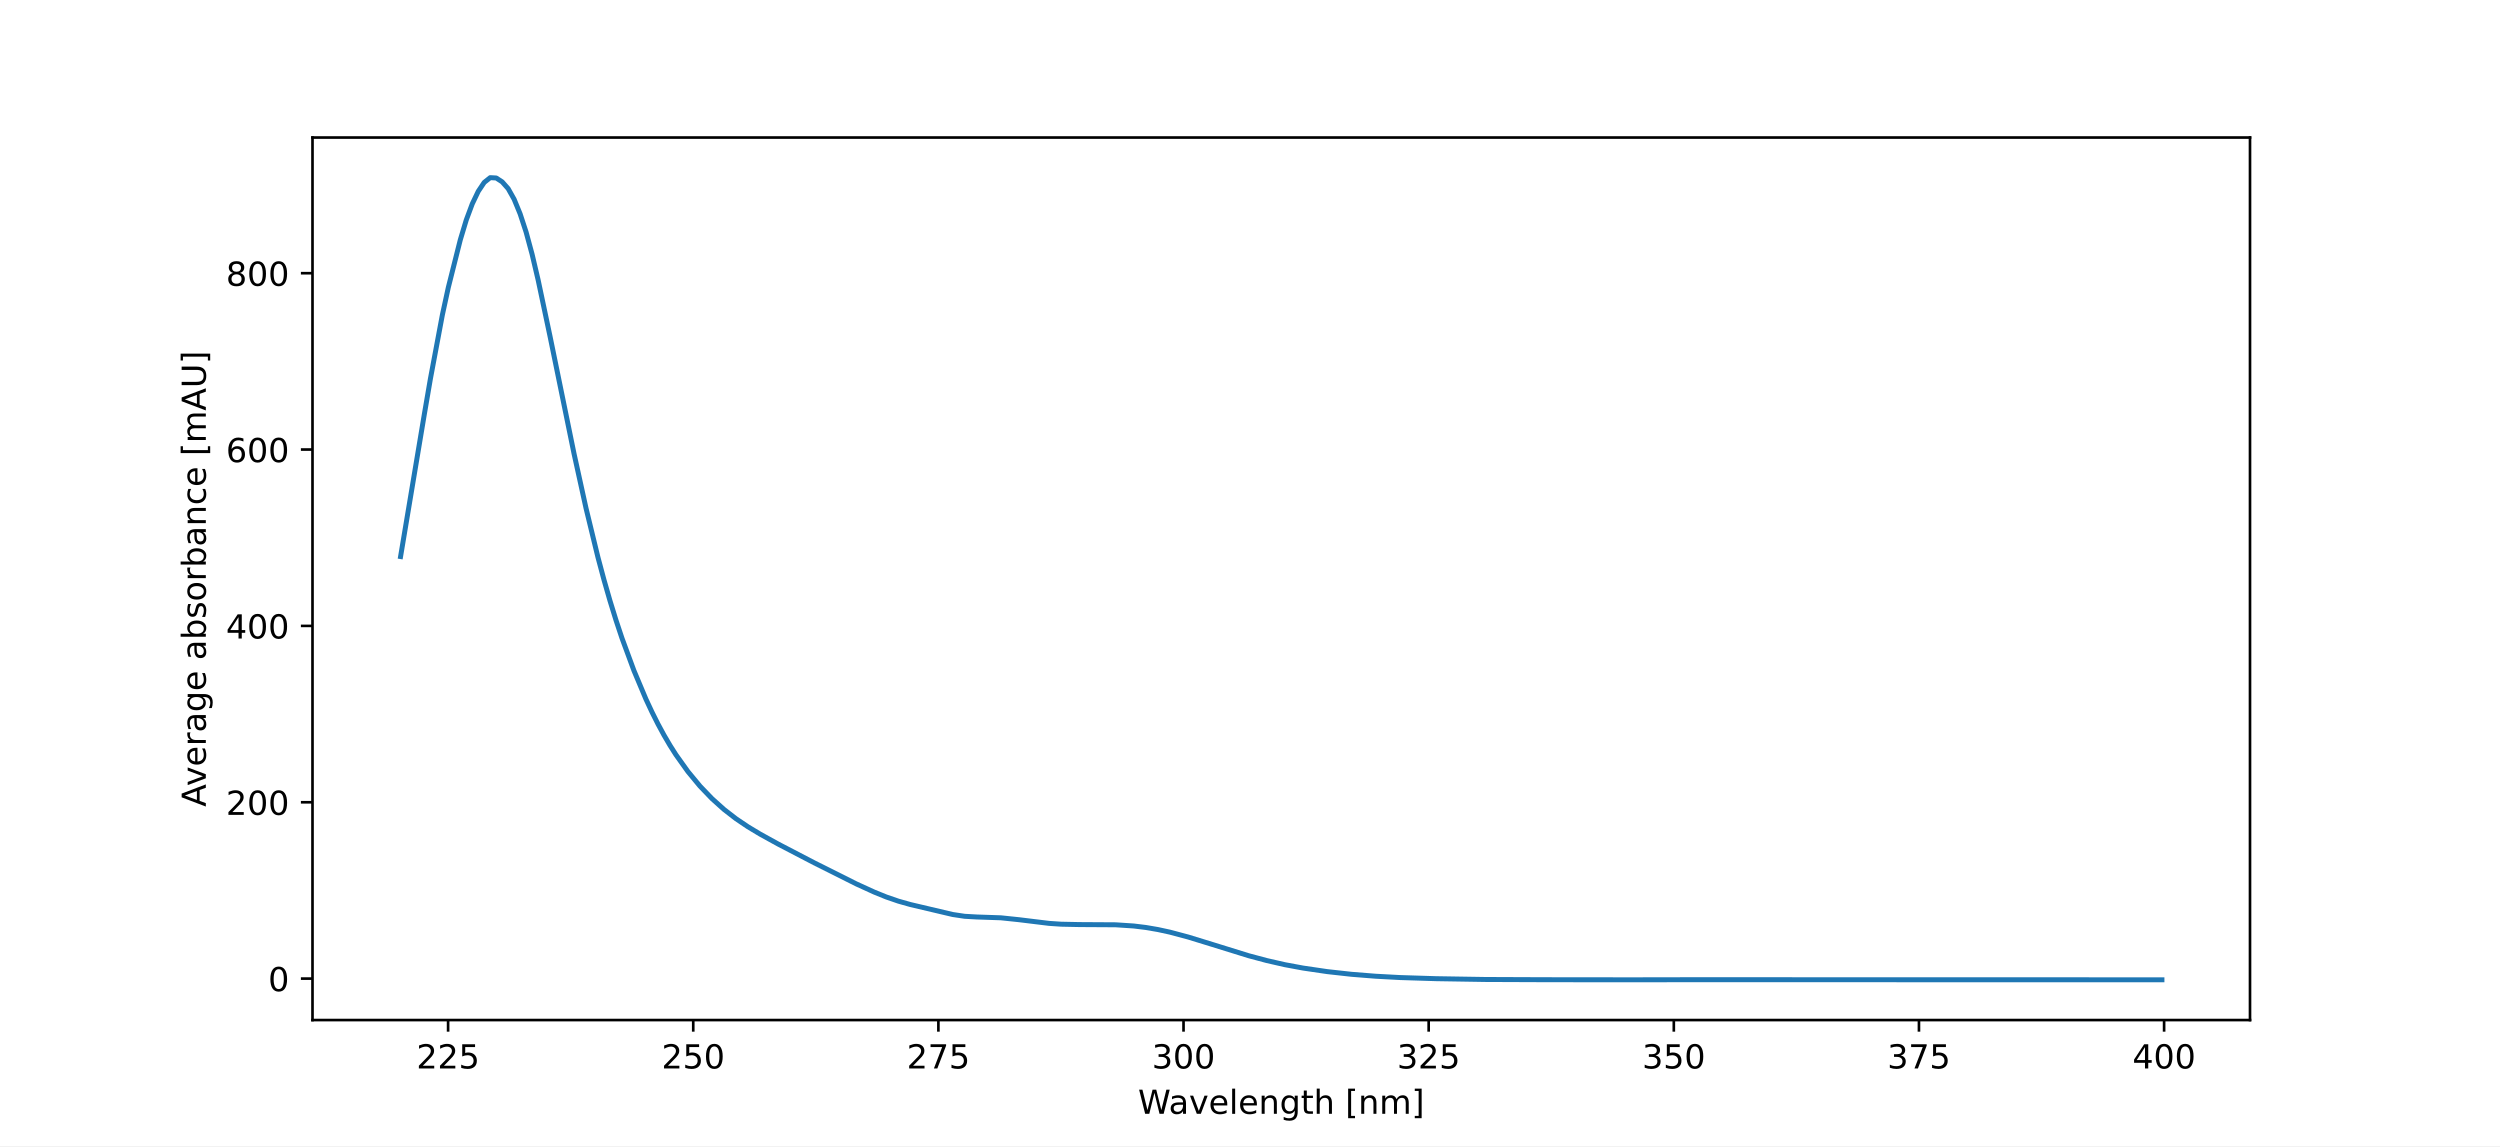
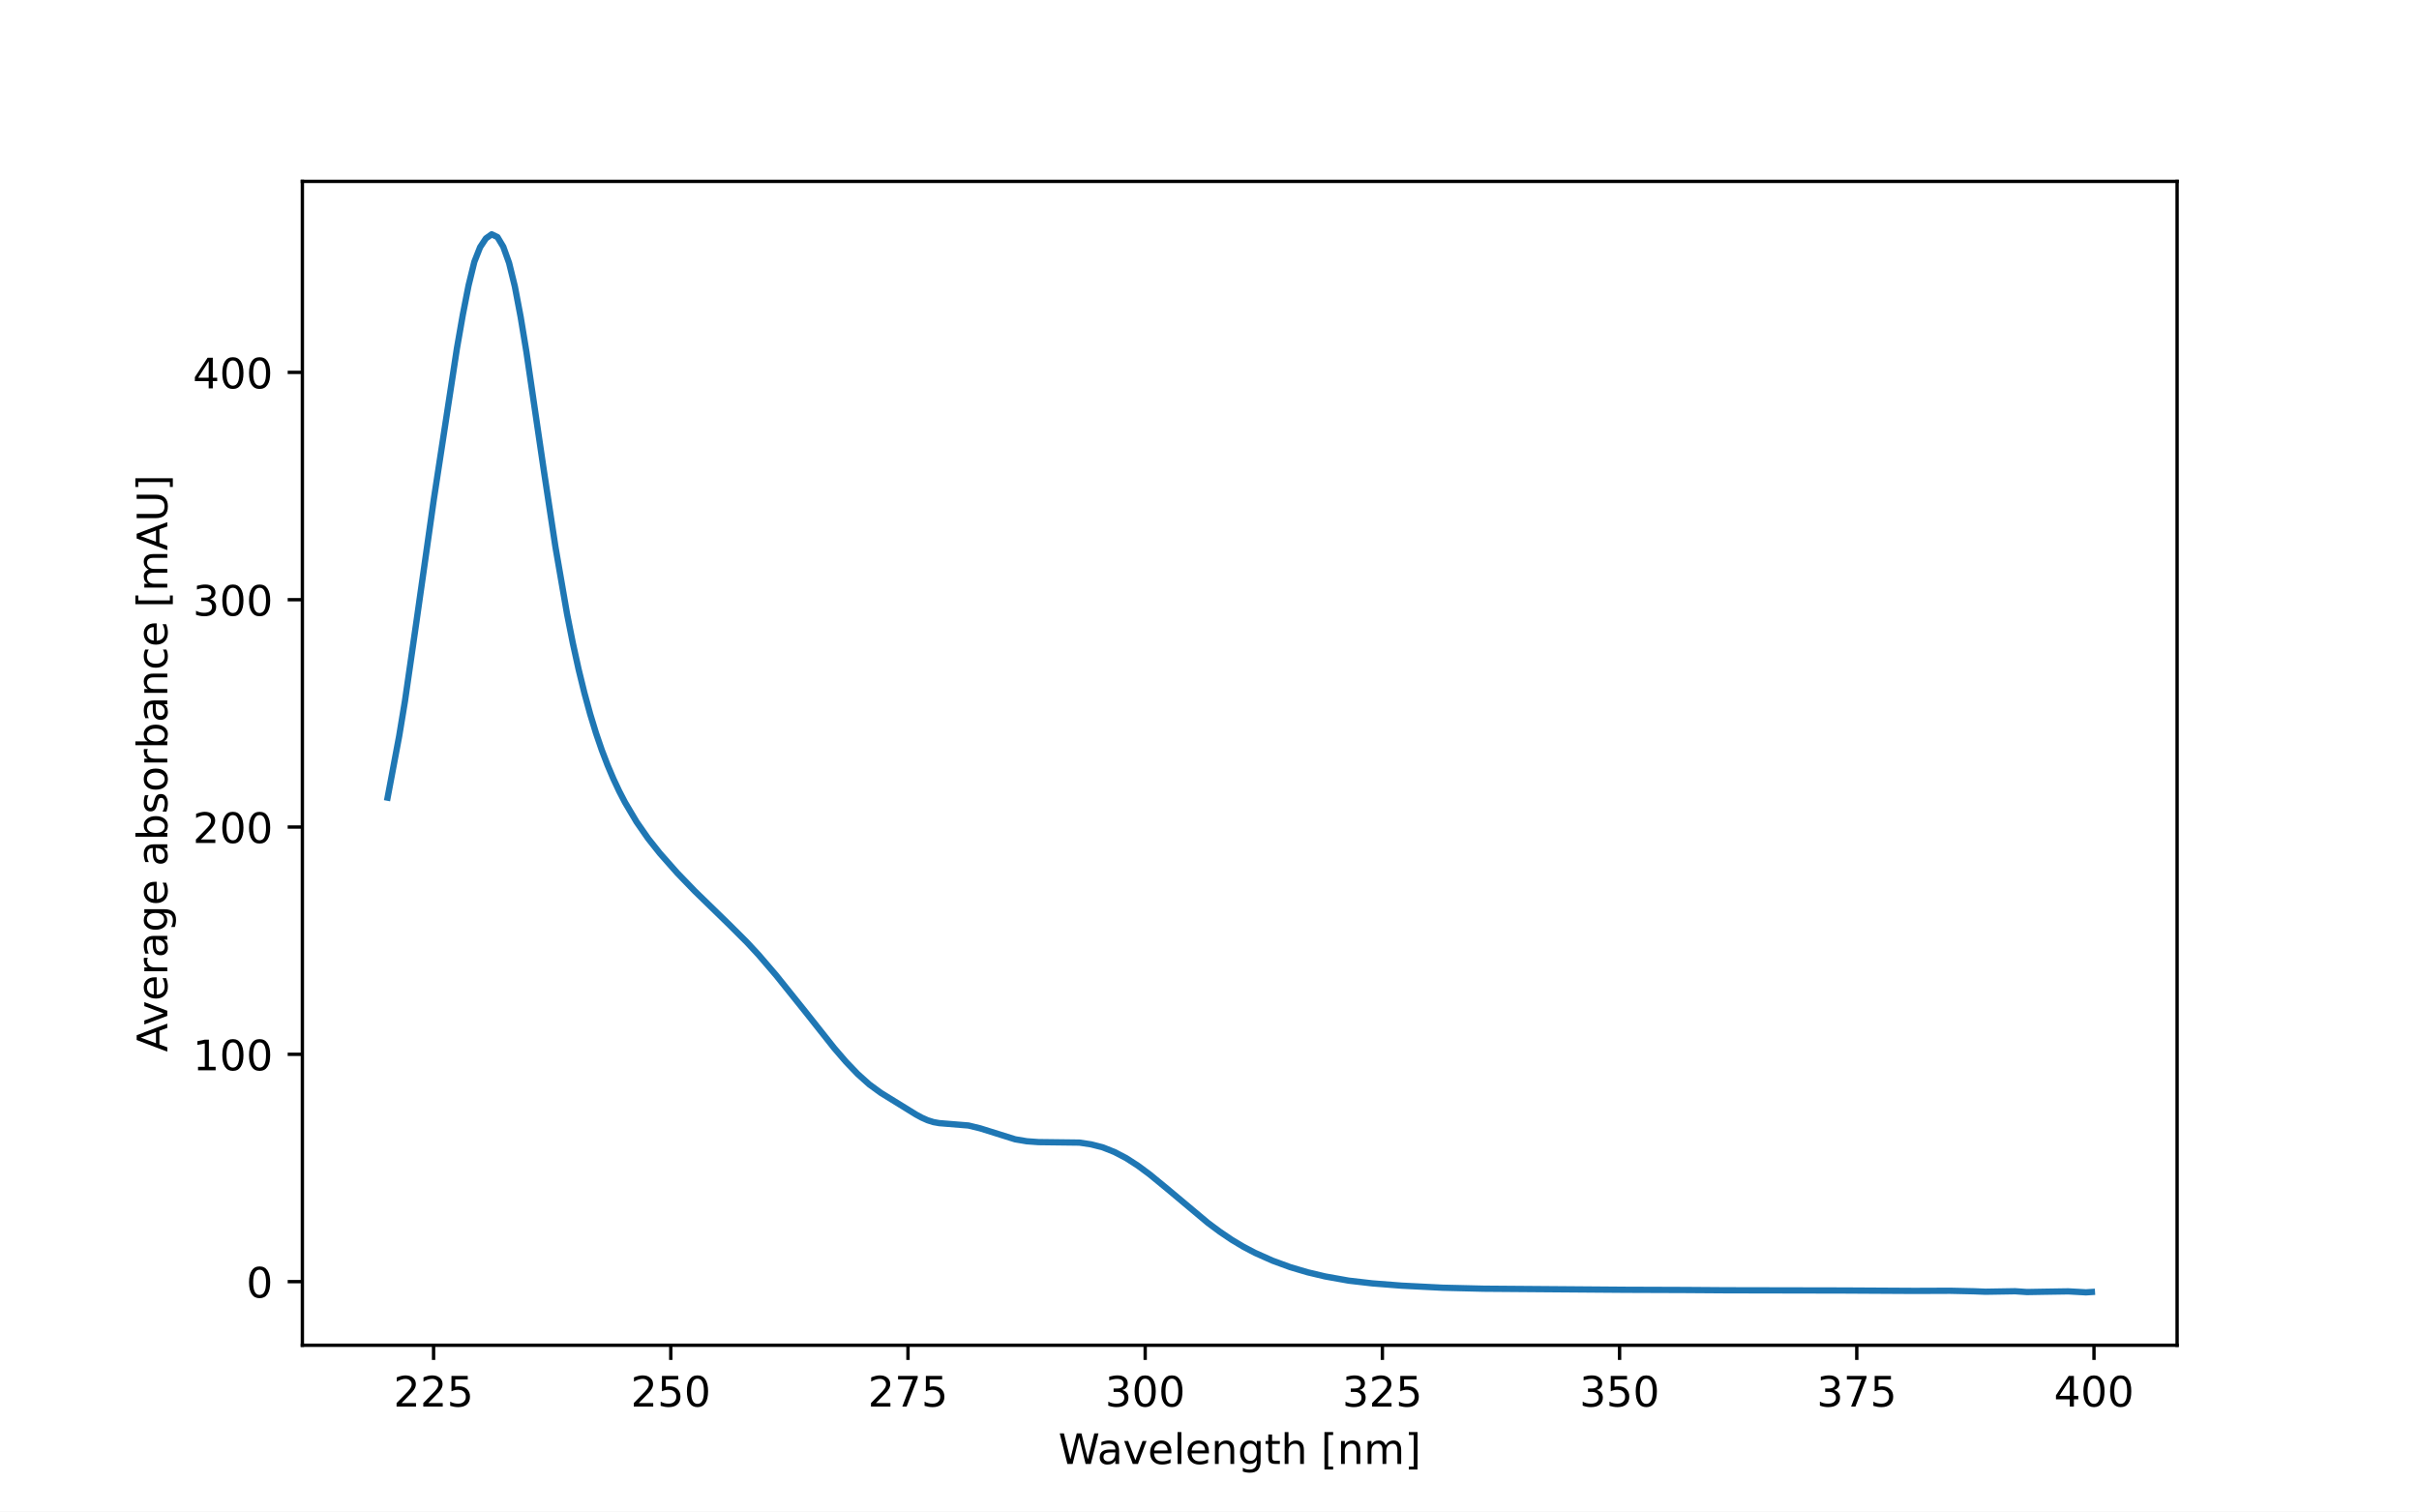
- <svg xmlns="http://www.w3.org/2000/svg" xmlns:xlink="http://www.w3.org/1999/xlink" width="753.84pt" height="345.6pt" viewBox="0 0 753.84 345.6" version="1.1">
+ <svg xmlns="http://www.w3.org/2000/svg" xmlns:xlink="http://www.w3.org/1999/xlink" width="576pt" height="360pt" viewBox="0 0 576 360" version="1.1">
  <defs>
    <style type="text/css">*{stroke-linejoin: round; stroke-linecap: butt}</style>
  </defs>
  <g id="figure_1">
    <g id="patch_1">
-       <path d="M 0 345.6  L 753.84 345.6  L 753.84 0  L 0 0  z " style="fill: #ffffff" />
+       <path d="M 0 360  L 576 360  L 576 0  L 0 0  z " style="fill: #ffffff" />
    </g>
    <g id="axes_1">
      <g id="patch_2">
-         <path d="M 94.23 307.584  L 678.456 307.584  L 678.456 41.472  L 94.23 41.472  z " style="fill: #ffffff" />
+         <path d="M 72 320.4  L 518.4 320.4  L 518.4 43.2  L 72 43.2  z " style="fill: #ffffff" />
      </g>
      <g id="matplotlib.axis_1">
        <g id="xtick_1">
          <g id="line2d_1">
            <defs>
-               <path id="m4ff0fd328b" d="M 0 0  L 0 3.5  " style="stroke: #000000; stroke-width: 0.8" />
+               <path id="m090e28503d" d="M 0 0  L 0 3.5  " style="stroke: #000000; stroke-width: 0.8" />
            </defs>
            <g>
-               <use xlink:href="#m4ff0fd328b" x="135.117" y="307.584" style="stroke: #000000; stroke-width: 0.8" />
+               <use xlink:href="#m090e28503d" x="103.241" y="320.4" style="stroke: #000000; stroke-width: 0.8" />
            </g>
          </g>
          <g id="text_1">
-             <g transform="translate(125.5735 322.1824) scale(0.1 -0.1)">
+             <g transform="translate(93.69772 334.9984) scale(0.1 -0.1)">
              <defs>
                <path id="DejaVuSans-32" d="M 1228 531  L 3431 531  L 3431 0  L 469 0  L 469 531  Q 828 903 1448 1529  Q 2069 2156 2228 2338  Q 2531 2678 2651 2914  Q 2772 3150 2772 3378  Q 2772 3750 2511 3984  Q 2250 4219 1831 4219  Q 1534 4219 1204 4116  Q 875 4013 500 3803  L 500 4441  Q 881 4594 1212 4672  Q 1544 4750 1819 4750  Q 2544 4750 2975 4387  Q 3406 4025 3406 3419  Q 3406 3131 3298 2873  Q 3191 2616 2906 2266  Q 2828 2175 2409 1742  Q 1991 1309 1228 531  z " transform="scale(0.015625)" />
                <path id="DejaVuSans-35" d="M 691 4666  L 3169 4666  L 3169 4134  L 1269 4134  L 1269 2991  Q 1406 3038 1543 3061  Q 1681 3084 1819 3084  Q 2600 3084 3056 2656  Q 3513 2228 3513 1497  Q 3513 744 3044 326  Q 2575 -91 1722 -91  Q 1428 -91 1123 -41  Q 819 9 494 109  L 494 744  Q 775 591 1075 516  Q 1375 441 1709 441  Q 2250 441 2565 725  Q 2881 1009 2881 1497  Q 2881 1984 2565 2268  Q 2250 2553 1709 2553  Q 1456 2553 1204 2497  Q 953 2441 691 2322  L 691 4666  z " transform="scale(0.015625)" />
              </defs>
              <use xlink:href="#DejaVuSans-32" />
              <use xlink:href="#DejaVuSans-32" x="63.623" />
              <use xlink:href="#DejaVuSans-35" x="127.246" />
            </g>
          </g>
        </g>
        <g id="xtick_2">
          <g id="line2d_2">
            <g>
-               <use xlink:href="#m4ff0fd328b" x="209.037" y="307.584" style="stroke: #000000; stroke-width: 0.8" />
+               <use xlink:href="#m090e28503d" x="159.723" y="320.4" style="stroke: #000000; stroke-width: 0.8" />
            </g>
          </g>
          <g id="text_2">
-             <g transform="translate(199.4932 322.1824) scale(0.1 -0.1)">
+             <g transform="translate(150.1789 334.9984) scale(0.1 -0.1)">
              <defs>
                <path id="DejaVuSans-30" d="M 2034 4250  Q 1547 4250 1301 3770  Q 1056 3291 1056 2328  Q 1056 1369 1301 889  Q 1547 409 2034 409  Q 2525 409 2770 889  Q 3016 1369 3016 2328  Q 3016 3291 2770 3770  Q 2525 4250 2034 4250  z M 2034 4750  Q 2819 4750 3233 4129  Q 3647 3509 3647 2328  Q 3647 1150 3233 529  Q 2819 -91 2034 -91  Q 1250 -91 836 529  Q 422 1150 422 2328  Q 422 3509 836 4129  Q 1250 4750 2034 4750  z " transform="scale(0.015625)" />
              </defs>
              <use xlink:href="#DejaVuSans-32" />
              <use xlink:href="#DejaVuSans-35" x="63.623" />
              <use xlink:href="#DejaVuSans-30" x="127.246" />
            </g>
          </g>
        </g>
        <g id="xtick_3">
          <g id="line2d_3">
            <g>
-               <use xlink:href="#m4ff0fd328b" x="282.957" y="307.584" style="stroke: #000000; stroke-width: 0.8" />
+               <use xlink:href="#m090e28503d" x="216.204" y="320.4" style="stroke: #000000; stroke-width: 0.8" />
            </g>
          </g>
          <g id="text_3">
-             <g transform="translate(273.4129 322.1824) scale(0.1 -0.1)">
+             <g transform="translate(206.66 334.9984) scale(0.1 -0.1)">
              <defs>
                <path id="DejaVuSans-37" d="M 525 4666  L 3525 4666  L 3525 4397  L 1831 0  L 1172 0  L 2766 4134  L 525 4134  L 525 4666  z " transform="scale(0.015625)" />
              </defs>
              <use xlink:href="#DejaVuSans-32" />
              <use xlink:href="#DejaVuSans-37" x="63.623" />
              <use xlink:href="#DejaVuSans-35" x="127.246" />
            </g>
          </g>
        </g>
        <g id="xtick_4">
          <g id="line2d_4">
            <g>
-               <use xlink:href="#m4ff0fd328b" x="356.876" y="307.584" style="stroke: #000000; stroke-width: 0.8" />
+               <use xlink:href="#m090e28503d" x="272.685" y="320.4" style="stroke: #000000; stroke-width: 0.8" />
            </g>
          </g>
          <g id="text_4">
-             <g transform="translate(347.3326 322.1824) scale(0.1 -0.1)">
+             <g transform="translate(263.1412 334.9984) scale(0.1 -0.1)">
              <defs>
                <path id="DejaVuSans-33" d="M 2597 2516  Q 3050 2419 3304 2112  Q 3559 1806 3559 1356  Q 3559 666 3084 287  Q 2609 -91 1734 -91  Q 1441 -91 1130 -33  Q 819 25 488 141  L 488 750  Q 750 597 1062 519  Q 1375 441 1716 441  Q 2309 441 2620 675  Q 2931 909 2931 1356  Q 2931 1769 2642 2001  Q 2353 2234 1838 2234  L 1294 2234  L 1294 2753  L 1863 2753  Q 2328 2753 2575 2939  Q 2822 3125 2822 3475  Q 2822 3834 2567 4026  Q 2313 4219 1838 4219  Q 1578 4219 1281 4162  Q 984 4106 628 3988  L 628 4550  Q 988 4650 1302 4700  Q 1616 4750 1894 4750  Q 2613 4750 3031 4423  Q 3450 4097 3450 3541  Q 3450 3153 3228 2886  Q 3006 2619 2597 2516  z " transform="scale(0.015625)" />
              </defs>
              <use xlink:href="#DejaVuSans-33" />
              <use xlink:href="#DejaVuSans-30" x="63.623" />
              <use xlink:href="#DejaVuSans-30" x="127.246" />
            </g>
          </g>
        </g>
        <g id="xtick_5">
          <g id="line2d_5">
            <g>
-               <use xlink:href="#m4ff0fd328b" x="430.796" y="307.584" style="stroke: #000000; stroke-width: 0.8" />
+               <use xlink:href="#m090e28503d" x="329.166" y="320.4" style="stroke: #000000; stroke-width: 0.8" />
            </g>
          </g>
          <g id="text_5">
-             <g transform="translate(421.2523 322.1824) scale(0.1 -0.1)">
+             <g transform="translate(319.6223 334.9984) scale(0.1 -0.1)">
              <use xlink:href="#DejaVuSans-33" />
              <use xlink:href="#DejaVuSans-32" x="63.623" />
              <use xlink:href="#DejaVuSans-35" x="127.246" />
            </g>
          </g>
        </g>
        <g id="xtick_6">
          <g id="line2d_6">
            <g>
-               <use xlink:href="#m4ff0fd328b" x="504.716" y="307.584" style="stroke: #000000; stroke-width: 0.8" />
+               <use xlink:href="#m090e28503d" x="385.647" y="320.4" style="stroke: #000000; stroke-width: 0.8" />
            </g>
          </g>
          <g id="text_6">
-             <g transform="translate(495.172 322.1824) scale(0.1 -0.1)">
+             <g transform="translate(376.1035 334.9984) scale(0.1 -0.1)">
              <use xlink:href="#DejaVuSans-33" />
              <use xlink:href="#DejaVuSans-35" x="63.623" />
              <use xlink:href="#DejaVuSans-30" x="127.246" />
            </g>
          </g>
        </g>
        <g id="xtick_7">
          <g id="line2d_7">
            <g>
-               <use xlink:href="#m4ff0fd328b" x="578.635" y="307.584" style="stroke: #000000; stroke-width: 0.8" />
+               <use xlink:href="#m090e28503d" x="442.128" y="320.4" style="stroke: #000000; stroke-width: 0.8" />
            </g>
          </g>
          <g id="text_7">
-             <g transform="translate(569.0917 322.1824) scale(0.1 -0.1)">
+             <g transform="translate(432.5846 334.9984) scale(0.1 -0.1)">
              <use xlink:href="#DejaVuSans-33" />
              <use xlink:href="#DejaVuSans-37" x="63.623" />
              <use xlink:href="#DejaVuSans-35" x="127.246" />
            </g>
          </g>
        </g>
        <g id="xtick_8">
          <g id="line2d_8">
            <g>
-               <use xlink:href="#m4ff0fd328b" x="652.555" y="307.584" style="stroke: #000000; stroke-width: 0.8" />
+               <use xlink:href="#m090e28503d" x="498.61" y="320.4" style="stroke: #000000; stroke-width: 0.8" />
            </g>
          </g>
          <g id="text_8">
-             <g transform="translate(643.0115 322.1824) scale(0.1 -0.1)">
+             <g transform="translate(489.0658 334.9984) scale(0.1 -0.1)">
              <defs>
                <path id="DejaVuSans-34" d="M 2419 4116  L 825 1625  L 2419 1625  L 2419 4116  z M 2253 4666  L 3047 4666  L 3047 1625  L 3713 1625  L 3713 1100  L 3047 1100  L 3047 0  L 2419 0  L 2419 1100  L 313 1100  L 313 1709  L 2253 4666  z " transform="scale(0.015625)" />
              </defs>
              <use xlink:href="#DejaVuSans-34" />
              <use xlink:href="#DejaVuSans-30" x="63.623" />
              <use xlink:href="#DejaVuSans-30" x="127.246" />
            </g>
          </g>
        </g>
        <g id="text_9">
-           <g transform="translate(343.1508 335.8606) scale(0.1 -0.1)">
+           <g transform="translate(252.0078 348.6766) scale(0.1 -0.1)">
            <defs>
              <path id="DejaVuSans-57" d="M 213 4666  L 850 4666  L 1831 722  L 2809 4666  L 3519 4666  L 4500 722  L 5478 4666  L 6119 4666  L 4947 0  L 4153 0  L 3169 4050  L 2175 0  L 1381 0  L 213 4666  z " transform="scale(0.015625)" />
              <path id="DejaVuSans-61" d="M 2194 1759  Q 1497 1759 1228 1600  Q 959 1441 959 1056  Q 959 750 1161 570  Q 1363 391 1709 391  Q 2188 391 2477 730  Q 2766 1069 2766 1631  L 2766 1759  L 2194 1759  z M 3341 1997  L 3341 0  L 2766 0  L 2766 531  Q 2569 213 2275 61  Q 1981 -91 1556 -91  Q 1019 -91 701 211  Q 384 513 384 1019  Q 384 1609 779 1909  Q 1175 2209 1959 2209  L 2766 2209  L 2766 2266  Q 2766 2663 2505 2880  Q 2244 3097 1772 3097  Q 1472 3097 1187 3025  Q 903 2953 641 2809  L 641 3341  Q 956 3463 1253 3523  Q 1550 3584 1831 3584  Q 2591 3584 2966 3190  Q 3341 2797 3341 1997  z " transform="scale(0.015625)" />
              <path id="DejaVuSans-76" d="M 191 3500  L 800 3500  L 1894 563  L 2988 3500  L 3597 3500  L 2284 0  L 1503 0  L 191 3500  z " transform="scale(0.015625)" />
              <path id="DejaVuSans-65" d="M 3597 1894  L 3597 1613  L 953 1613  Q 991 1019 1311 708  Q 1631 397 2203 397  Q 2534 397 2845 478  Q 3156 559 3463 722  L 3463 178  Q 3153 47 2828 -22  Q 2503 -91 2169 -91  Q 1331 -91 842 396  Q 353 884 353 1716  Q 353 2575 817 3079  Q 1281 3584 2069 3584  Q 2775 3584 3186 3129  Q 3597 2675 3597 1894  z M 3022 2063  Q 3016 2534 2758 2815  Q 2500 3097 2075 3097  Q 1594 3097 1305 2825  Q 1016 2553 972 2059  L 3022 2063  z " transform="scale(0.015625)" />
              <path id="DejaVuSans-6c" d="M 603 4863  L 1178 4863  L 1178 0  L 603 0  L 603 4863  z " transform="scale(0.015625)" />
              <path id="DejaVuSans-6e" d="M 3513 2113  L 3513 0  L 2938 0  L 2938 2094  Q 2938 2591 2744 2837  Q 2550 3084 2163 3084  Q 1697 3084 1428 2787  Q 1159 2491 1159 1978  L 1159 0  L 581 0  L 581 3500  L 1159 3500  L 1159 2956  Q 1366 3272 1645 3428  Q 1925 3584 2291 3584  Q 2894 3584 3203 3211  Q 3513 2838 3513 2113  z " transform="scale(0.015625)" />
              <path id="DejaVuSans-67" d="M 2906 1791  Q 2906 2416 2648 2759  Q 2391 3103 1925 3103  Q 1463 3103 1205 2759  Q 947 2416 947 1791  Q 947 1169 1205 825  Q 1463 481 1925 481  Q 2391 481 2648 825  Q 2906 1169 2906 1791  z M 3481 434  Q 3481 -459 3084 -895  Q 2688 -1331 1869 -1331  Q 1566 -1331 1297 -1286  Q 1028 -1241 775 -1147  L 775 -588  Q 1028 -725 1275 -790  Q 1522 -856 1778 -856  Q 2344 -856 2625 -561  Q 2906 -266 2906 331  L 2906 616  Q 2728 306 2450 153  Q 2172 0 1784 0  Q 1141 0 747 490  Q 353 981 353 1791  Q 353 2603 747 3093  Q 1141 3584 1784 3584  Q 2172 3584 2450 3431  Q 2728 3278 2906 2969  L 2906 3500  L 3481 3500  L 3481 434  z " transform="scale(0.015625)" />
              <path id="DejaVuSans-74" d="M 1172 4494  L 1172 3500  L 2356 3500  L 2356 3053  L 1172 3053  L 1172 1153  Q 1172 725 1289 603  Q 1406 481 1766 481  L 2356 481  L 2356 0  L 1766 0  Q 1100 0 847 248  Q 594 497 594 1153  L 594 3053  L 172 3053  L 172 3500  L 594 3500  L 594 4494  L 1172 4494  z " transform="scale(0.015625)" />
              <path id="DejaVuSans-68" d="M 3513 2113  L 3513 0  L 2938 0  L 2938 2094  Q 2938 2591 2744 2837  Q 2550 3084 2163 3084  Q 1697 3084 1428 2787  Q 1159 2491 1159 1978  L 1159 0  L 581 0  L 581 4863  L 1159 4863  L 1159 2956  Q 1366 3272 1645 3428  Q 1925 3584 2291 3584  Q 2894 3584 3203 3211  Q 3513 2838 3513 2113  z " transform="scale(0.015625)" />
              <path id="DejaVuSans-20" transform="scale(0.015625)" />
              <path id="DejaVuSans-5b" d="M 550 4863  L 1875 4863  L 1875 4416  L 1125 4416  L 1125 -397  L 1875 -397  L 1875 -844  L 550 -844  L 550 4863  z " transform="scale(0.015625)" />
              <path id="DejaVuSans-6d" d="M 3328 2828  Q 3544 3216 3844 3400  Q 4144 3584 4550 3584  Q 5097 3584 5394 3201  Q 5691 2819 5691 2113  L 5691 0  L 5113 0  L 5113 2094  Q 5113 2597 4934 2840  Q 4756 3084 4391 3084  Q 3944 3084 3684 2787  Q 3425 2491 3425 1978  L 3425 0  L 2847 0  L 2847 2094  Q 2847 2600 2669 2842  Q 2491 3084 2119 3084  Q 1678 3084 1418 2786  Q 1159 2488 1159 1978  L 1159 0  L 581 0  L 581 3500  L 1159 3500  L 1159 2956  Q 1356 3278 1631 3431  Q 1906 3584 2284 3584  Q 2666 3584 2933 3390  Q 3200 3197 3328 2828  z " transform="scale(0.015625)" />
              <path id="DejaVuSans-5d" d="M 1947 4863  L 1947 -844  L 622 -844  L 622 -397  L 1369 -397  L 1369 4416  L 622 4416  L 622 4863  L 1947 4863  z " transform="scale(0.015625)" />
            </defs>
            <use xlink:href="#DejaVuSans-57" />
            <use xlink:href="#DejaVuSans-61" x="92.502" />
            <use xlink:href="#DejaVuSans-76" x="153.781" />
            <use xlink:href="#DejaVuSans-65" x="212.961" />
            <use xlink:href="#DejaVuSans-6c" x="274.484" />
            <use xlink:href="#DejaVuSans-65" x="302.268" />
            <use xlink:href="#DejaVuSans-6e" x="363.791" />
            <use xlink:href="#DejaVuSans-67" x="427.17" />
            <use xlink:href="#DejaVuSans-74" x="490.646" />
            <use xlink:href="#DejaVuSans-68" x="529.855" />
            <use xlink:href="#DejaVuSans-20" x="593.234" />
            <use xlink:href="#DejaVuSans-5b" x="625.021" />
            <use xlink:href="#DejaVuSans-6e" x="664.035" />
            <use xlink:href="#DejaVuSans-6d" x="727.414" />
            <use xlink:href="#DejaVuSans-5d" x="824.826" />
          </g>
        </g>
      </g>
      <g id="matplotlib.axis_2">
        <g id="ytick_1">
          <g id="line2d_9">
            <defs>
-               <path id="mc7ea7296f1" d="M 0 0  L -3.5 0  " style="stroke: #000000; stroke-width: 0.8" />
+               <path id="m00cec12ee5" d="M 0 0  L -3.5 0  " style="stroke: #000000; stroke-width: 0.8" />
            </defs>
            <g>
-               <use xlink:href="#mc7ea7296f1" x="94.23" y="295.082" style="stroke: #000000; stroke-width: 0.8" />
+               <use xlink:href="#m00cec12ee5" x="72" y="305.251" style="stroke: #000000; stroke-width: 0.8" />
            </g>
          </g>
          <g id="text_10">
-             <g transform="translate(80.8675 298.8816) scale(0.1 -0.1)">
+             <g transform="translate(58.6375 309.0504) scale(0.1 -0.1)">
              <use xlink:href="#DejaVuSans-30" />
            </g>
          </g>
        </g>
        <g id="ytick_2">
          <g id="line2d_10">
            <g>
-               <use xlink:href="#mc7ea7296f1" x="94.23" y="241.907" style="stroke: #000000; stroke-width: 0.8" />
+               <use xlink:href="#m00cec12ee5" x="72" y="251.112" style="stroke: #000000; stroke-width: 0.8" />
            </g>
          </g>
          <g id="text_11">
-             <g transform="translate(68.1425 245.7066) scale(0.1 -0.1)">
-               <use xlink:href="#DejaVuSans-32" />
+             <g transform="translate(45.9125 254.9115) scale(0.1 -0.1)">
+               <defs>
+                 <path id="DejaVuSans-31" d="M 794 531  L 1825 531  L 1825 4091  L 703 3866  L 703 4441  L 1819 4666  L 2450 4666  L 2450 531  L 3481 531  L 3481 0  L 794 0  L 794 531  z " transform="scale(0.015625)" />
+               </defs>
+               <use xlink:href="#DejaVuSans-31" />
              <use xlink:href="#DejaVuSans-30" x="63.623" />
              <use xlink:href="#DejaVuSans-30" x="127.246" />
            </g>
          </g>
        </g>
        <g id="ytick_3">
          <g id="line2d_11">
            <g>
-               <use xlink:href="#mc7ea7296f1" x="94.23" y="188.732" style="stroke: #000000; stroke-width: 0.8" />
+               <use xlink:href="#m00cec12ee5" x="72" y="196.973" style="stroke: #000000; stroke-width: 0.8" />
            </g>
          </g>
          <g id="text_12">
-             <g transform="translate(68.1425 192.5317) scale(0.1 -0.1)">
-               <use xlink:href="#DejaVuSans-34" />
+             <g transform="translate(45.9125 200.7725) scale(0.1 -0.1)">
+               <use xlink:href="#DejaVuSans-32" />
              <use xlink:href="#DejaVuSans-30" x="63.623" />
              <use xlink:href="#DejaVuSans-30" x="127.246" />
            </g>
          </g>
        </g>
        <g id="ytick_4">
          <g id="line2d_12">
            <g>
-               <use xlink:href="#mc7ea7296f1" x="94.23" y="135.558" style="stroke: #000000; stroke-width: 0.8" />
+               <use xlink:href="#m00cec12ee5" x="72" y="142.834" style="stroke: #000000; stroke-width: 0.8" />
            </g>
          </g>
          <g id="text_13">
-             <g transform="translate(68.1425 139.3568) scale(0.1 -0.1)">
-               <defs>
-                 <path id="DejaVuSans-36" d="M 2113 2584  Q 1688 2584 1439 2293  Q 1191 2003 1191 1497  Q 1191 994 1439 701  Q 1688 409 2113 409  Q 2538 409 2786 701  Q 3034 994 3034 1497  Q 3034 2003 2786 2293  Q 2538 2584 2113 2584  z M 3366 4563  L 3366 3988  Q 3128 4100 2886 4159  Q 2644 4219 2406 4219  Q 1781 4219 1451 3797  Q 1122 3375 1075 2522  Q 1259 2794 1537 2939  Q 1816 3084 2150 3084  Q 2853 3084 3261 2657  Q 3669 2231 3669 1497  Q 3669 778 3244 343  Q 2819 -91 2113 -91  Q 1303 -91 875 529  Q 447 1150 447 2328  Q 447 3434 972 4092  Q 1497 4750 2381 4750  Q 2619 4750 2861 4703  Q 3103 4656 3366 4563  z " transform="scale(0.015625)" />
-               </defs>
-               <use xlink:href="#DejaVuSans-36" />
+             <g transform="translate(45.9125 146.6336) scale(0.1 -0.1)">
+               <use xlink:href="#DejaVuSans-33" />
              <use xlink:href="#DejaVuSans-30" x="63.623" />
              <use xlink:href="#DejaVuSans-30" x="127.246" />
            </g>
          </g>
        </g>
        <g id="ytick_5">
          <g id="line2d_13">
            <g>
-               <use xlink:href="#mc7ea7296f1" x="94.23" y="82.383" style="stroke: #000000; stroke-width: 0.8" />
+               <use xlink:href="#m00cec12ee5" x="72" y="88.695" style="stroke: #000000; stroke-width: 0.8" />
            </g>
          </g>
          <g id="text_14">
-             <g transform="translate(68.1425 86.18182) scale(0.1 -0.1)">
-               <defs>
-                 <path id="DejaVuSans-38" d="M 2034 2216  Q 1584 2216 1326 1975  Q 1069 1734 1069 1313  Q 1069 891 1326 650  Q 1584 409 2034 409  Q 2484 409 2743 651  Q 3003 894 3003 1313  Q 3003 1734 2745 1975  Q 2488 2216 2034 2216  z M 1403 2484  Q 997 2584 770 2862  Q 544 3141 544 3541  Q 544 4100 942 4425  Q 1341 4750 2034 4750  Q 2731 4750 3128 4425  Q 3525 4100 3525 3541  Q 3525 3141 3298 2862  Q 3072 2584 2669 2484  Q 3125 2378 3379 2068  Q 3634 1759 3634 1313  Q 3634 634 3220 271  Q 2806 -91 2034 -91  Q 1263 -91 848 271  Q 434 634 434 1313  Q 434 1759 690 2068  Q 947 2378 1403 2484  z M 1172 3481  Q 1172 3119 1398 2916  Q 1625 2713 2034 2713  Q 2441 2713 2670 2916  Q 2900 3119 2900 3481  Q 2900 3844 2670 4047  Q 2441 4250 2034 4250  Q 1625 4250 1398 4047  Q 1172 3844 1172 3481  z " transform="scale(0.015625)" />
-               </defs>
-               <use xlink:href="#DejaVuSans-38" />
+             <g transform="translate(45.9125 92.4946) scale(0.1 -0.1)">
+               <use xlink:href="#DejaVuSans-34" />
              <use xlink:href="#DejaVuSans-30" x="63.623" />
              <use xlink:href="#DejaVuSans-30" x="127.246" />
            </g>
          </g>
        </g>
        <g id="text_15">
-           <g transform="translate(62.06281 243.2811) rotate(-90) scale(0.1 -0.1)">
+           <g transform="translate(39.83281 250.5531) rotate(-90) scale(0.1 -0.1)">
            <defs>
              <path id="DejaVuSans-41" d="M 2188 4044  L 1331 1722  L 3047 1722  L 2188 4044  z M 1831 4666  L 2547 4666  L 4325 0  L 3669 0  L 3244 1197  L 1141 1197  L 716 0  L 50 0  L 1831 4666  z " transform="scale(0.015625)" />
              <path id="DejaVuSans-72" d="M 2631 2963  Q 2534 3019 2420 3045  Q 2306 3072 2169 3072  Q 1681 3072 1420 2755  Q 1159 2438 1159 1844  L 1159 0  L 581 0  L 581 3500  L 1159 3500  L 1159 2956  Q 1341 3275 1631 3429  Q 1922 3584 2338 3584  Q 2397 3584 2469 3576  Q 2541 3569 2628 3553  L 2631 2963  z " transform="scale(0.015625)" />
              <path id="DejaVuSans-62" d="M 3116 1747  Q 3116 2381 2855 2742  Q 2594 3103 2138 3103  Q 1681 3103 1420 2742  Q 1159 2381 1159 1747  Q 1159 1113 1420 752  Q 1681 391 2138 391  Q 2594 391 2855 752  Q 3116 1113 3116 1747  z M 1159 2969  Q 1341 3281 1617 3432  Q 1894 3584 2278 3584  Q 2916 3584 3314 3078  Q 3713 2572 3713 1747  Q 3713 922 3314 415  Q 2916 -91 2278 -91  Q 1894 -91 1617 61  Q 1341 213 1159 525  L 1159 0  L 581 0  L 581 4863  L 1159 4863  L 1159 2969  z " transform="scale(0.015625)" />
              <path id="DejaVuSans-73" d="M 2834 3397  L 2834 2853  Q 2591 2978 2328 3040  Q 2066 3103 1784 3103  Q 1356 3103 1142 2972  Q 928 2841 928 2578  Q 928 2378 1081 2264  Q 1234 2150 1697 2047  L 1894 2003  Q 2506 1872 2764 1633  Q 3022 1394 3022 966  Q 3022 478 2636 193  Q 2250 -91 1575 -91  Q 1294 -91 989 -36  Q 684 19 347 128  L 347 722  Q 666 556 975 473  Q 1284 391 1588 391  Q 1994 391 2212 530  Q 2431 669 2431 922  Q 2431 1156 2273 1281  Q 2116 1406 1581 1522  L 1381 1569  Q 847 1681 609 1914  Q 372 2147 372 2553  Q 372 3047 722 3315  Q 1072 3584 1716 3584  Q 2034 3584 2315 3537  Q 2597 3491 2834 3397  z " transform="scale(0.015625)" />
              <path id="DejaVuSans-6f" d="M 1959 3097  Q 1497 3097 1228 2736  Q 959 2375 959 1747  Q 959 1119 1226 758  Q 1494 397 1959 397  Q 2419 397 2687 759  Q 2956 1122 2956 1747  Q 2956 2369 2687 2733  Q 2419 3097 1959 3097  z M 1959 3584  Q 2709 3584 3137 3096  Q 3566 2609 3566 1747  Q 3566 888 3137 398  Q 2709 -91 1959 -91  Q 1206 -91 779 398  Q 353 888 353 1747  Q 353 2609 779 3096  Q 1206 3584 1959 3584  z " transform="scale(0.015625)" />
              <path id="DejaVuSans-63" d="M 3122 3366  L 3122 2828  Q 2878 2963 2633 3030  Q 2388 3097 2138 3097  Q 1578 3097 1268 2742  Q 959 2388 959 1747  Q 959 1106 1268 751  Q 1578 397 2138 397  Q 2388 397 2633 464  Q 2878 531 3122 666  L 3122 134  Q 2881 22 2623 -34  Q 2366 -91 2075 -91  Q 1284 -91 818 406  Q 353 903 353 1747  Q 353 2603 823 3093  Q 1294 3584 2113 3584  Q 2378 3584 2631 3529  Q 2884 3475 3122 3366  z " transform="scale(0.015625)" />
              <path id="DejaVuSans-55" d="M 556 4666  L 1191 4666  L 1191 1831  Q 1191 1081 1462 751  Q 1734 422 2344 422  Q 2950 422 3222 751  Q 3494 1081 3494 1831  L 3494 4666  L 4128 4666  L 4128 1753  Q 4128 841 3676 375  Q 3225 -91 2344 -91  Q 1459 -91 1007 375  Q 556 841 556 1753  L 556 4666  z " transform="scale(0.015625)" />
            </defs>
            <use xlink:href="#DejaVuSans-41" />
            <use xlink:href="#DejaVuSans-76" x="62.533" />
            <use xlink:href="#DejaVuSans-65" x="121.713" />
            <use xlink:href="#DejaVuSans-72" x="183.236" />
            <use xlink:href="#DejaVuSans-61" x="224.35" />
            <use xlink:href="#DejaVuSans-67" x="285.629" />
            <use xlink:href="#DejaVuSans-65" x="349.105" />
            <use xlink:href="#DejaVuSans-20" x="410.629" />
            <use xlink:href="#DejaVuSans-61" x="442.416" />
            <use xlink:href="#DejaVuSans-62" x="503.695" />
            <use xlink:href="#DejaVuSans-73" x="567.172" />
            <use xlink:href="#DejaVuSans-6f" x="619.271" />
            <use xlink:href="#DejaVuSans-72" x="680.453" />
            <use xlink:href="#DejaVuSans-62" x="721.566" />
            <use xlink:href="#DejaVuSans-61" x="785.043" />
            <use xlink:href="#DejaVuSans-6e" x="846.322" />
            <use xlink:href="#DejaVuSans-63" x="909.701" />
            <use xlink:href="#DejaVuSans-65" x="964.682" />
            <use xlink:href="#DejaVuSans-20" x="1026.205" />
            <use xlink:href="#DejaVuSans-5b" x="1057.992" />
            <use xlink:href="#DejaVuSans-6d" x="1097.006" />
            <use xlink:href="#DejaVuSans-41" x="1194.418" />
            <use xlink:href="#DejaVuSans-55" x="1262.826" />
            <use xlink:href="#DejaVuSans-5d" x="1336.02" />
          </g>
        </g>
      </g>
      <g id="line2d_14">
-         <path d="M 120.786 167.825  L 127.989 124.686  L 129.79 114.177  L 133.393 94.936  L 135.194 86.633  L 138.8 72.308  L 140.602 66.322  L 142.406 61.47  L 144.211 57.695  L 146.012 55.002  L 147.817 53.568  L 149.621 53.669  L 151.422 54.835  L 153.227 56.874  L 155.031 60.091  L 156.836 64.487  L 158.64 69.985  L 160.447 76.667  L 162.252 84.359  L 165.861 101.448  L 173.087 136.78  L 176.699 153.211  L 180.314 168.091  L 182.121 174.842  L 183.929 181.131  L 185.736 186.982  L 187.543 192.417  L 191.158 202.22  L 194.776 210.822  L 196.587 214.7  L 198.394 218.307  L 200.204 221.65  L 202.011 224.739  L 203.822 227.591  L 207.443 232.666  L 211.063 237.04  L 214.684 240.814  L 218.305 244.068  L 221.929 246.874  L 225.549 249.315  L 229.173 251.494  L 234.613 254.494  L 245.49 260.156  L 258.192 266.521  L 263.635 269.008  L 267.267 270.479  L 270.9 271.73  L 274.533 272.755  L 287.25 275.751  L 290.885 276.296  L 294.521 276.503  L 301.795 276.75  L 307.253 277.322  L 316.352 278.433  L 319.99 278.678  L 325.454 278.792  L 336.382 278.858  L 341.845 279.218  L 345.49 279.664  L 349.134 280.288  L 352.782 281.08  L 358.251 282.539  L 365.546 284.781  L 376.491 288.176  L 381.967 289.642  L 387.442 290.889  L 392.918 291.906  L 400.225 292.979  L 407.531 293.788  L 414.838 294.37  L 422.151 294.765  L 433.12 295.108  L 447.751 295.348  L 466.054 295.419  L 491.966 295.447  L 510.321 295.415  L 651.9 295.446  L 651.9 295.446  " clip-path="url(#p2082d42965)" style="fill: none; stroke: #1f77b4; stroke-width: 1.5; stroke-linecap: square" />
+         <path d="M 92.291 189.978  L 95.042 175.361  L 96.418 167.032  L 99.171 147.978  L 103.3 118.915  L 108.811 82.909  L 110.19 75.024  L 111.566 68.006  L 112.945 62.374  L 114.324 58.871  L 115.7 56.785  L 117.079 55.8  L 118.457 56.47  L 119.836 58.773  L 121.215 62.608  L 122.596 68.234  L 123.975 75.49  L 125.353 83.844  L 129.492 112.035  L 132.254 130.232  L 135.014 146.182  L 136.395 153.147  L 137.776 159.422  L 139.157 165.054  L 140.538 170.1  L 141.919 174.624  L 143.3 178.656  L 144.681 182.256  L 146.062 185.504  L 147.445 188.45  L 148.826 191.114  L 151.59 195.769  L 154.354 199.739  L 157.121 203.225  L 161.271 207.92  L 165.421 212.219  L 173.725 220.3  L 177.879 224.448  L 180.648 227.434  L 184.805 232.281  L 191.735 240.92  L 198.667 249.668  L 201.44 252.882  L 204.216 255.787  L 206.991 258.278  L 209.767 260.3  L 218.096 265.441  L 219.484 266.194  L 220.874 266.812  L 222.262 267.249  L 223.652 267.499  L 230.598 268.06  L 233.378 268.735  L 241.721 271.349  L 244.501 271.818  L 247.283 272.017  L 257.025 272.135  L 259.807 272.554  L 262.592 273.269  L 265.377 274.376  L 268.164 275.83  L 270.948 277.627  L 273.735 279.693  L 277.915 283.119  L 287.673 291.295  L 290.462 293.364  L 293.251 295.251  L 296.04 296.925  L 298.829 298.388  L 303.016 300.257  L 307.202 301.791  L 311.39 303.03  L 315.578 304.019  L 321.164 305.015  L 326.751 305.66  L 333.735 306.204  L 343.52 306.699  L 353.308 306.932  L 387.123 307.19  L 401.153 307.239  L 410.979 307.308  L 439.064 307.362  L 455.926 307.455  L 464.359 307.423  L 469.983 307.544  L 472.795 307.654  L 479.825 307.538  L 482.637 307.727  L 486.857 307.653  L 492.481 307.567  L 496.701 307.8  L 498.109 307.711  L 498.109 307.711  " clip-path="url(#p93f21ed234)" style="fill: none; stroke: #1f77b4; stroke-width: 1.5; stroke-linecap: square" />
      </g>
      <g id="patch_3">
-         <path d="M 94.23 307.584  L 94.23 41.472  " style="fill: none; stroke: #000000; stroke-width: 0.8; stroke-linejoin: miter; stroke-linecap: square" />
+         <path d="M 72 320.4  L 72 43.2  " style="fill: none; stroke: #000000; stroke-width: 0.8; stroke-linejoin: miter; stroke-linecap: square" />
      </g>
      <g id="patch_4">
-         <path d="M 678.456 307.584  L 678.456 41.472  " style="fill: none; stroke: #000000; stroke-width: 0.8; stroke-linejoin: miter; stroke-linecap: square" />
+         <path d="M 518.4 320.4  L 518.4 43.2  " style="fill: none; stroke: #000000; stroke-width: 0.8; stroke-linejoin: miter; stroke-linecap: square" />
      </g>
      <g id="patch_5">
-         <path d="M 94.23 307.584  L 678.456 307.584  " style="fill: none; stroke: #000000; stroke-width: 0.8; stroke-linejoin: miter; stroke-linecap: square" />
+         <path d="M 72 320.4  L 518.4 320.4  " style="fill: none; stroke: #000000; stroke-width: 0.8; stroke-linejoin: miter; stroke-linecap: square" />
      </g>
      <g id="patch_6">
-         <path d="M 94.23 41.472  L 678.456 41.472  " style="fill: none; stroke: #000000; stroke-width: 0.8; stroke-linejoin: miter; stroke-linecap: square" />
+         <path d="M 72 43.2  L 518.4 43.2  " style="fill: none; stroke: #000000; stroke-width: 0.8; stroke-linejoin: miter; stroke-linecap: square" />
      </g>
    </g>
  </g>
  <defs>
-     <clipPath id="p2082d42965">
-       <rect x="94.23" y="41.472" width="584.226" height="266.112" />
+     <clipPath id="p93f21ed234">
+       <rect x="72" y="43.2" width="446.4" height="277.2" />
    </clipPath>
  </defs>
</svg>
